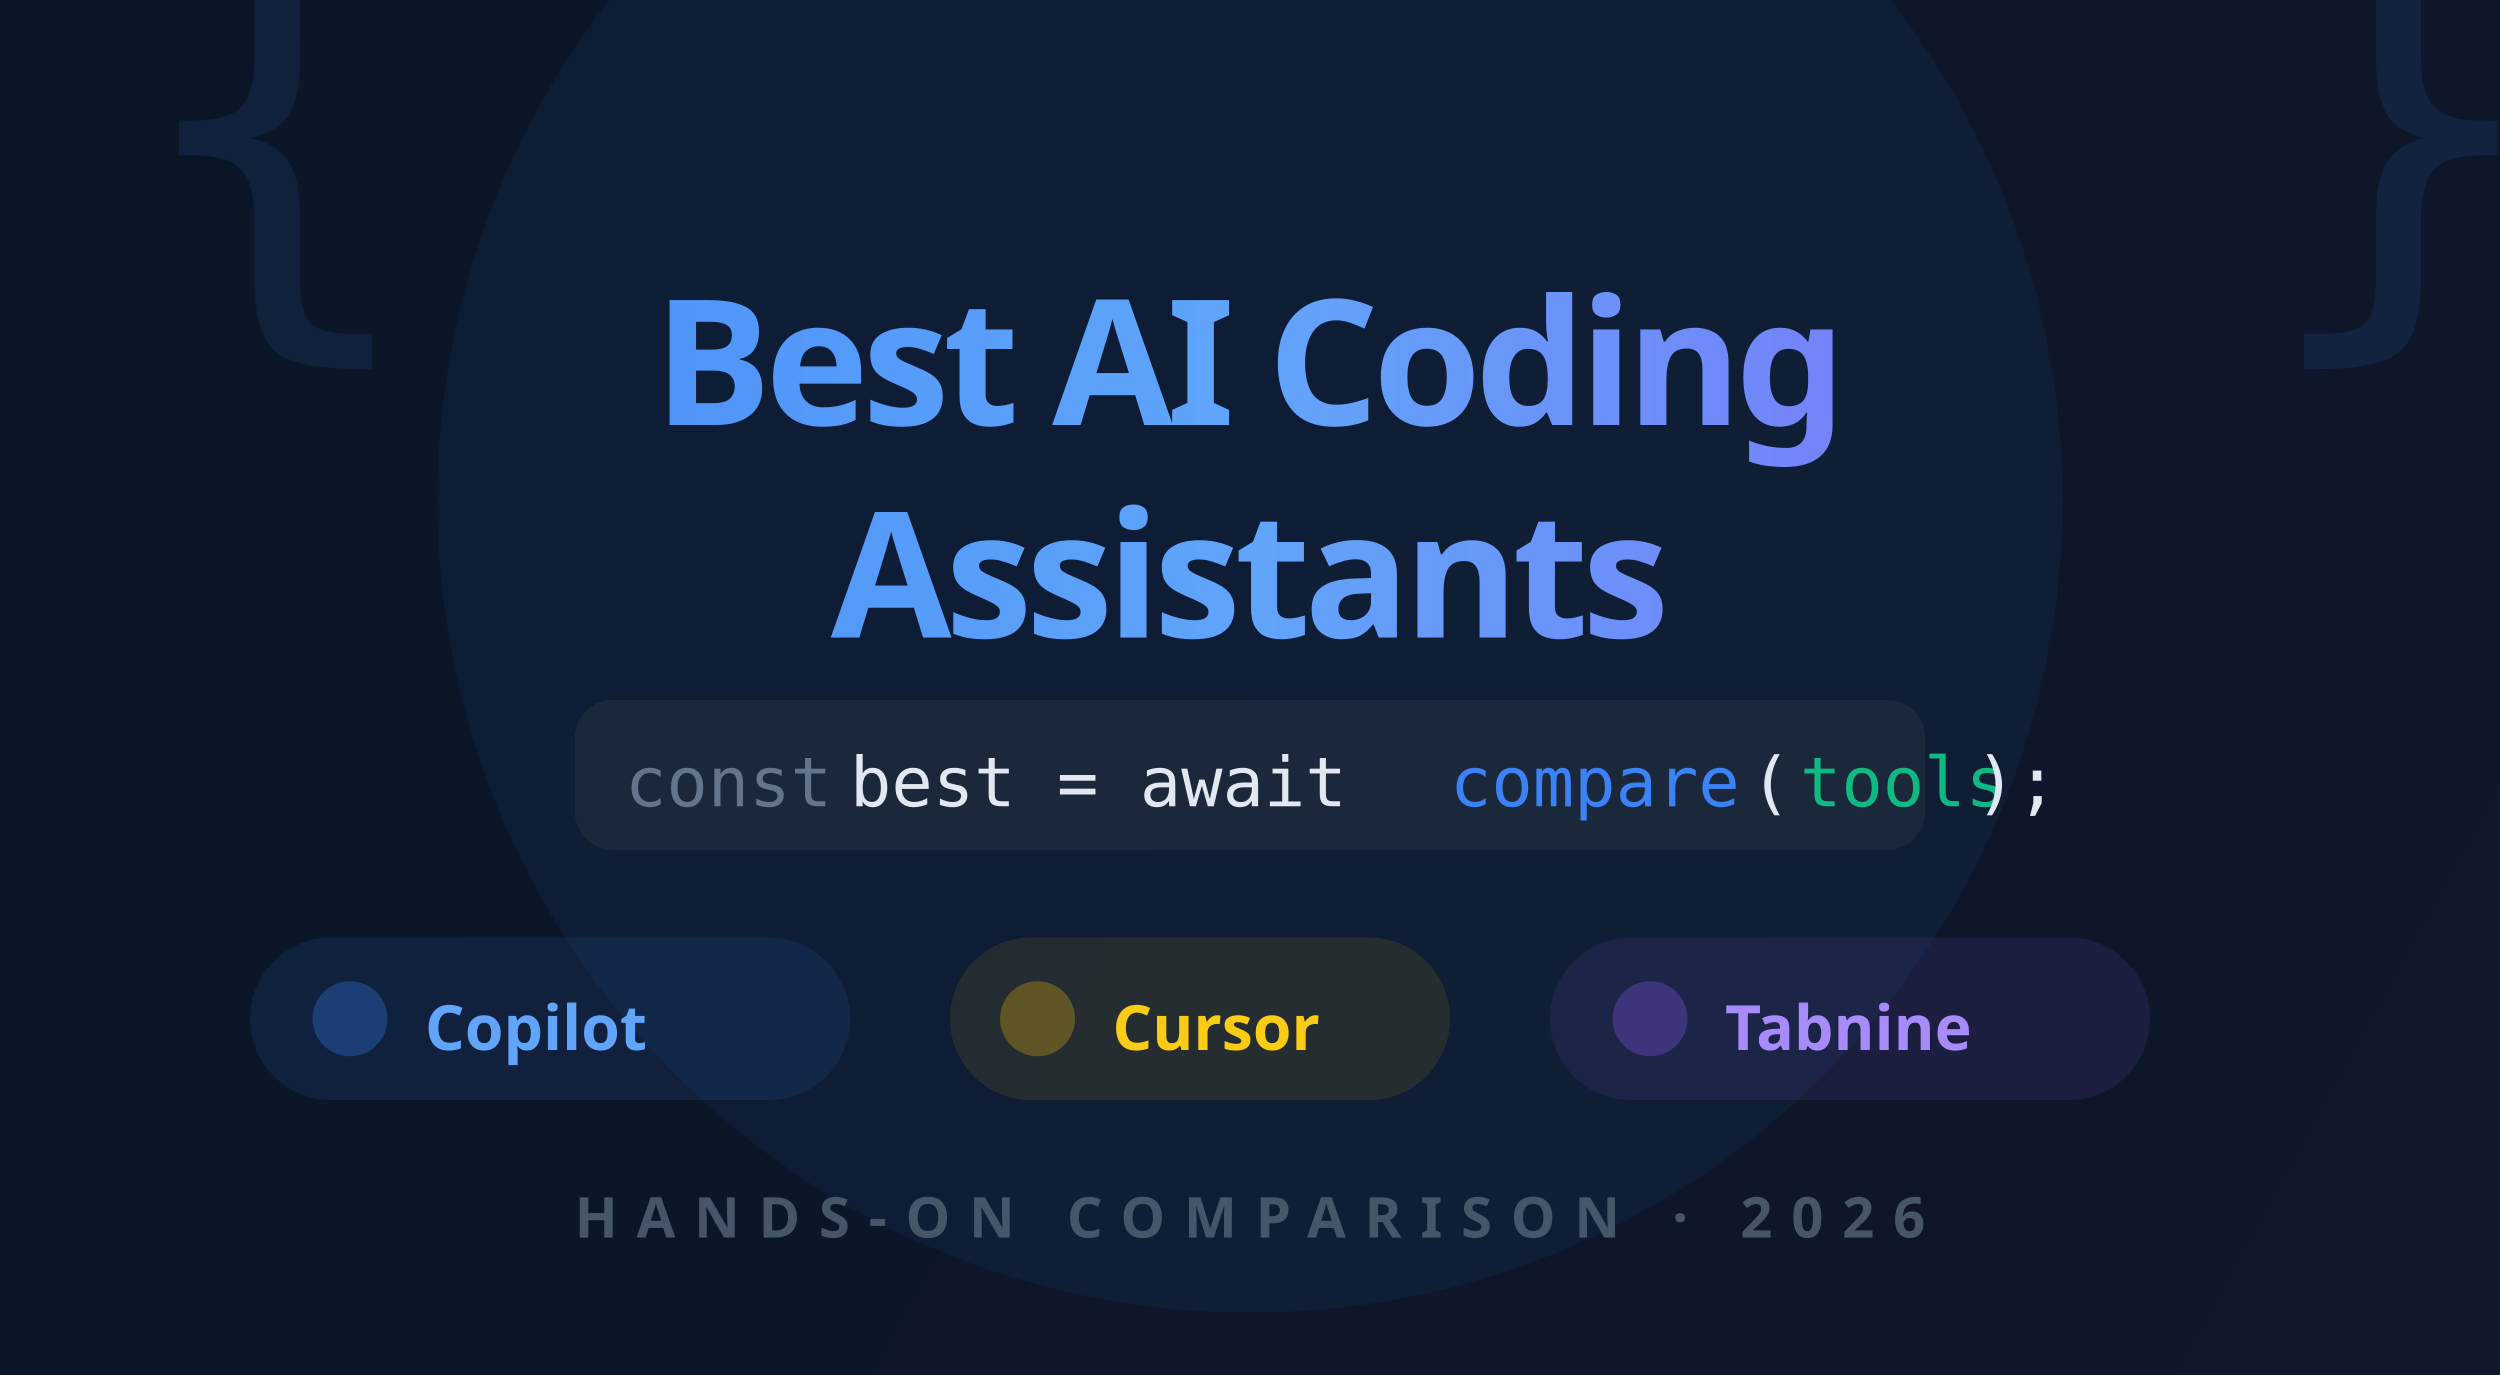
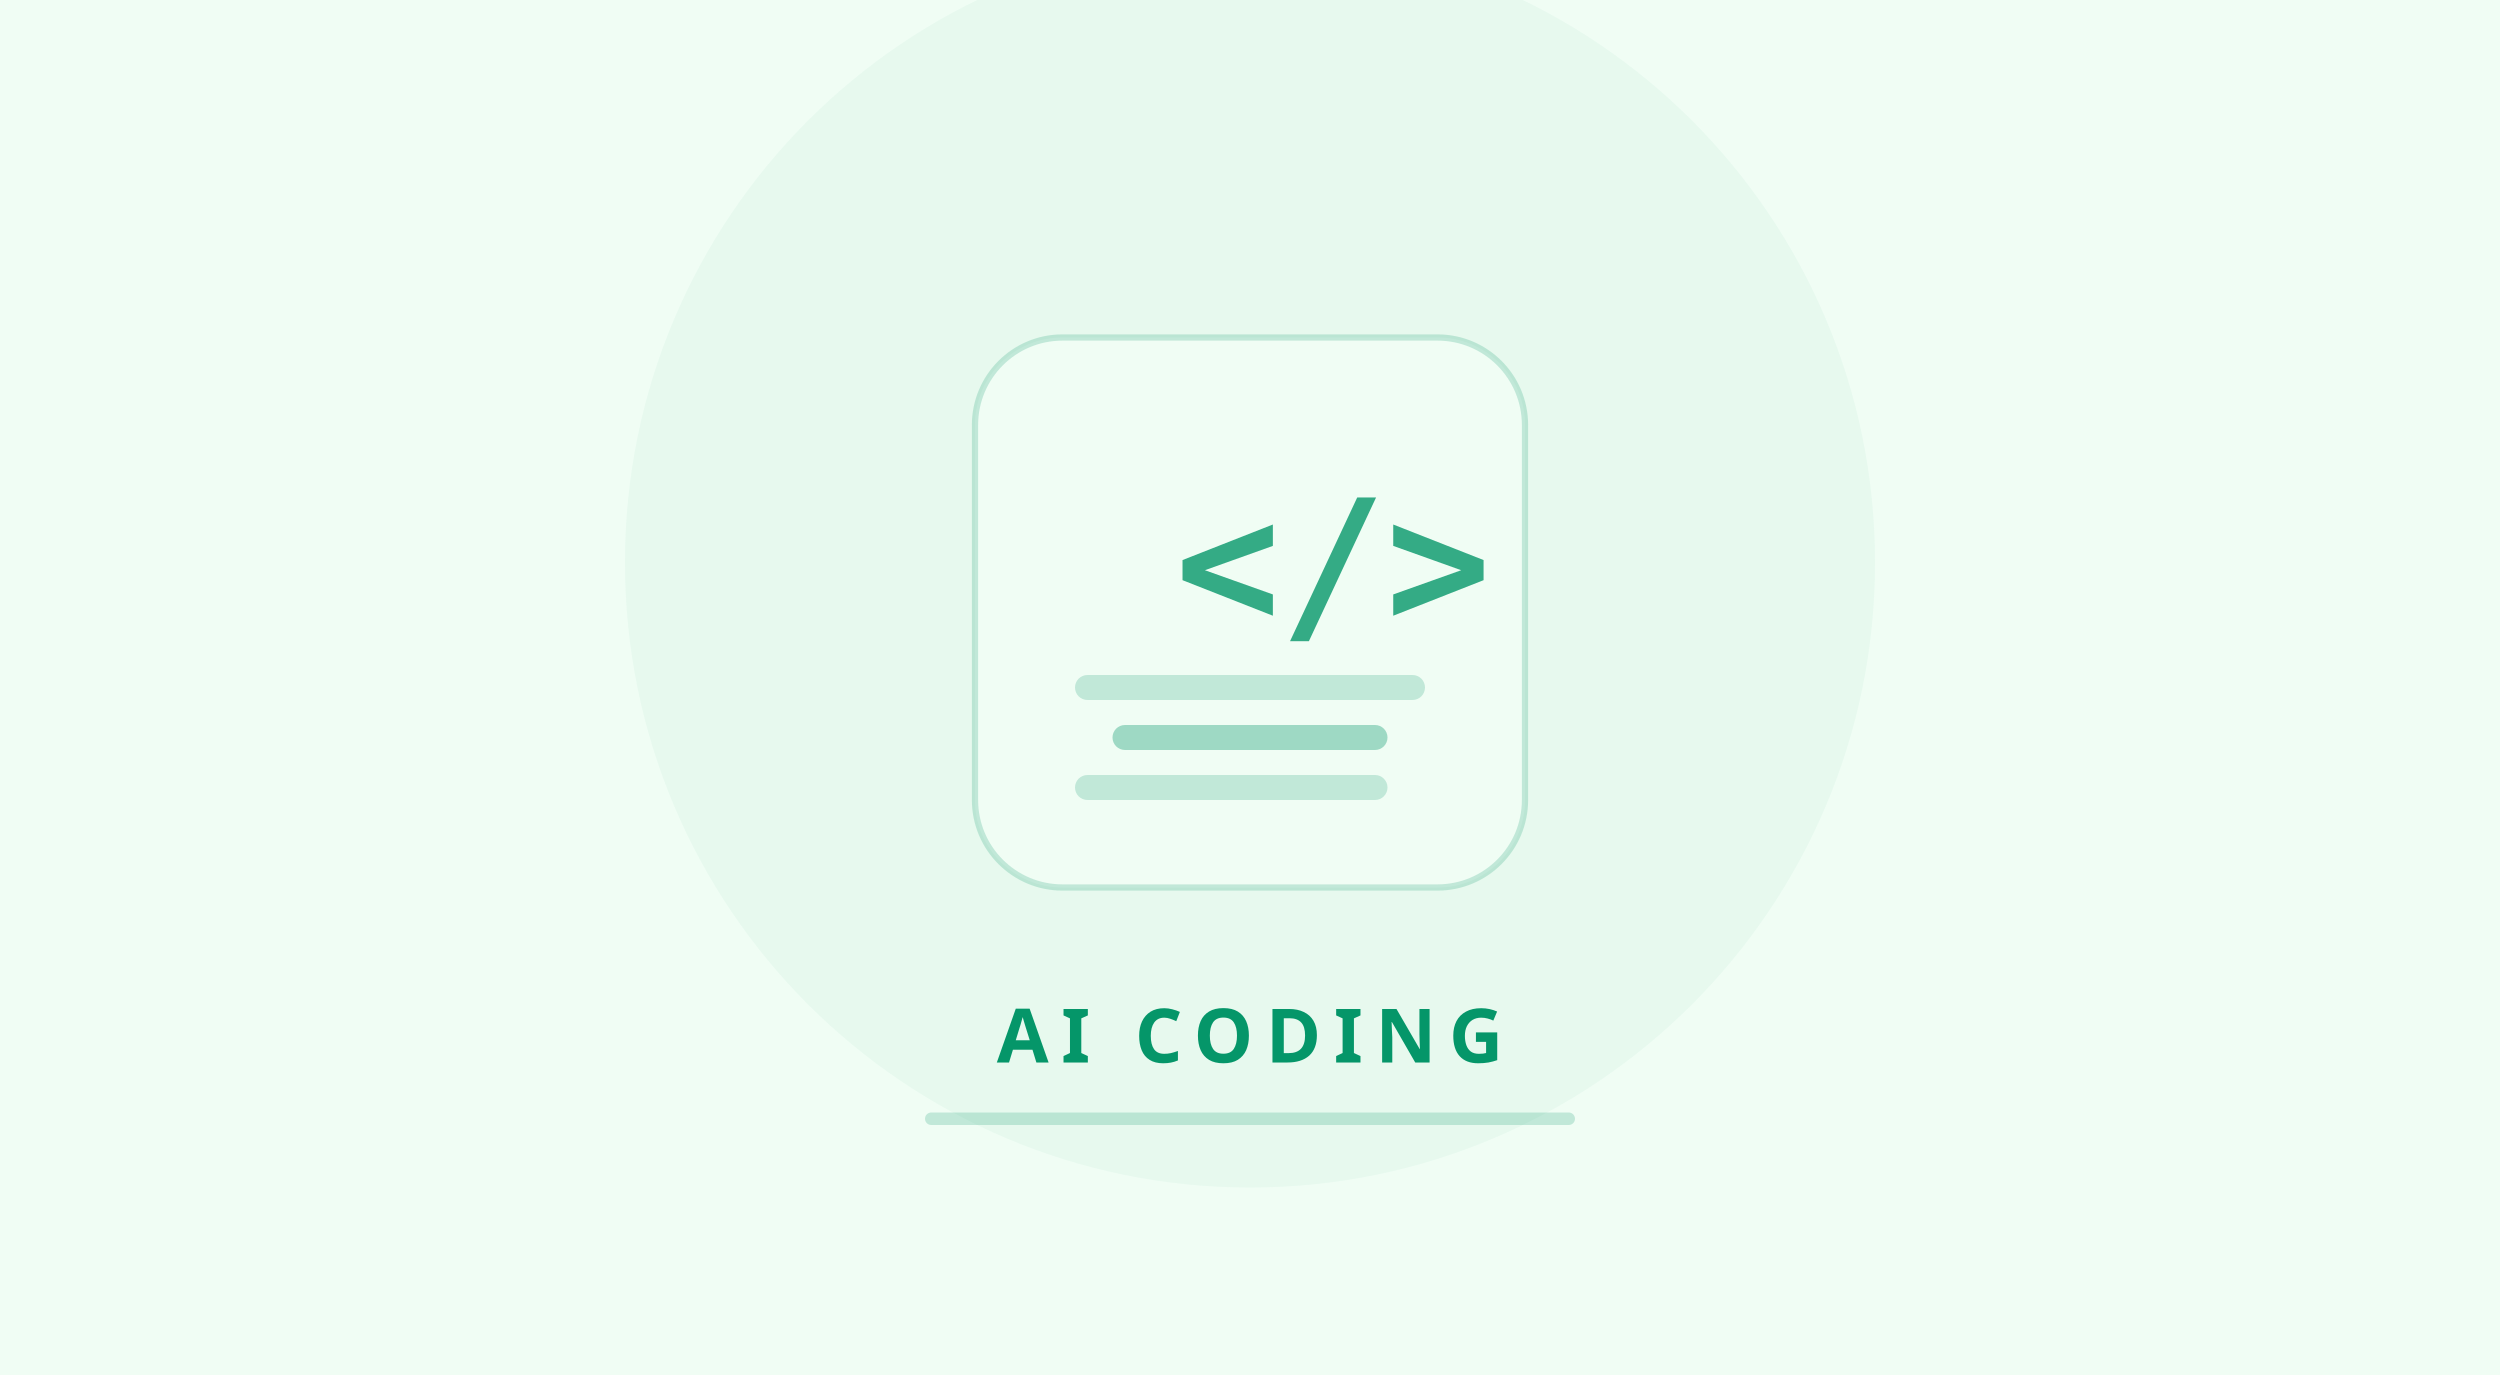
<svg xmlns="http://www.w3.org/2000/svg" viewBox="0 0 400 220" fill="none">
-   <defs>
-     <linearGradient id="cd3" x1="0" y1="0" x2="400" y2="220" gradientUnits="userSpaceOnUse">
-       <stop stop-color="#0a1628" />
-       <stop offset="1" stop-color="#0f172a" />
-     </linearGradient>
-     <linearGradient id="cd-title" x1="0" y1="0" x2="400" y2="0" gradientUnits="userSpaceOnUse">
-       <stop stop-color="#3b82f6" />
-       <stop offset="0.5" stop-color="#60a5fa" />
-       <stop offset="1" stop-color="#8b5cf6" />
-     </linearGradient>
-   </defs>
-   <rect width="400" height="220" fill="url(#cd3)" />
-   <circle cx="200" cy="80" r="130" fill="#3b82f6" opacity="0.06" />
-   <text x="20" y="46" fill="#3b82f6" opacity="0.1" font-size="80" font-weight="100" font-family="monospace">{</text>
-   <text x="360" y="46" fill="#3b82f6" opacity="0.1" font-size="80" font-weight="100" font-family="monospace">}</text>
-   <text x="200" y="68" text-anchor="middle" fill="url(#cd-title)" font-size="28" font-weight="900" font-family="system-ui" letter-spacing="-1">Best AI Coding</text>
-   <text x="200" y="102" text-anchor="middle" fill="url(#cd-title)" font-size="28" font-weight="900" font-family="system-ui" letter-spacing="-1">Assistants</text>
-   <rect x="92" y="112" width="216" height="24" rx="6" fill="#1e293b" opacity="0.8" />
-   <text x="100" y="129" fill="#64748b" font-size="11" font-family="monospace">const</text>
-   <text x="136" y="129" fill="#e2e8f1" font-size="11" font-family="monospace"> best = await</text>
-   <text x="232" y="129" fill="#3b82f6" font-size="11" font-family="monospace">compare</text>
-   <text x="280" y="129" fill="#e2e8f1" font-size="11" font-family="monospace">(</text>
-   <text x="288" y="129" fill="#10b981" font-size="11" font-family="monospace">tools</text>
-   <text x="316" y="129" fill="#e2e8f1" font-size="11" font-family="monospace">);</text>
-   <rect x="40" y="150" width="96" height="26" rx="13" fill="#3b82f6" opacity="0.1" />
-   <circle cx="56" cy="163" r="6" fill="#3b82f6" opacity="0.3" />
-   <text x="68" y="168" fill="#60a5fa" font-size="10" font-weight="700" font-family="system-ui">Copilot</text>
-   <rect x="152" y="150" width="80" height="26" rx="13" fill="#eab308" opacity="0.1" />
-   <circle cx="166" cy="163" r="6" fill="#eab308" opacity="0.3" />
-   <text x="178" y="168" fill="#facc15" font-size="10" font-weight="700" font-family="system-ui">Cursor</text>
-   <rect x="248" y="150" width="96" height="26" rx="13" fill="#8b5cf6" opacity="0.1" />
-   <circle cx="264" cy="163" r="6" fill="#8b5cf6" opacity="0.3" />
-   <text x="276" y="168" fill="#a78bfa" font-size="10" font-weight="700" font-family="system-ui">Tabnine</text>
-   <text x="200" y="198" text-anchor="middle" fill="#475569" font-size="9" font-weight="700" font-family="system-ui" letter-spacing="3">HANDS-ON COMPARISON · 2026</text>
+   <rect width="400" height="220" fill="#f0fdf4" />
+   <circle cx="200" cy="90" r="100" fill="#059669" opacity="0.04" />
+   <rect x="156" y="54" width="88" height="88" rx="14" fill="#f0fdf4" stroke="#059669" stroke-width="1" stroke-opacity="0.2" />
+   <text x="188" y="100" font-family="monospace" font-size="28" fill="#059669" opacity="0.8" font-weight="bold">&lt;/&gt;</text>
+   <rect x="172" y="108" width="56" height="4" rx="2" fill="#059669" opacity="0.2" />
+   <rect x="178" y="116" width="44" height="4" rx="2" fill="#059669" opacity="0.35" />
+   <rect x="172" y="124" width="50" height="4" rx="2" fill="#059669" opacity="0.2" />
+   <text x="200" y="170" text-anchor="middle" fill="#059669" font-size="12" font-weight="700" font-family="system-ui" letter-spacing="2">AI CODING</text>
+   <rect x="148" y="178" width="104" height="2" rx="1" fill="#059669" opacity="0.2" />
</svg>
